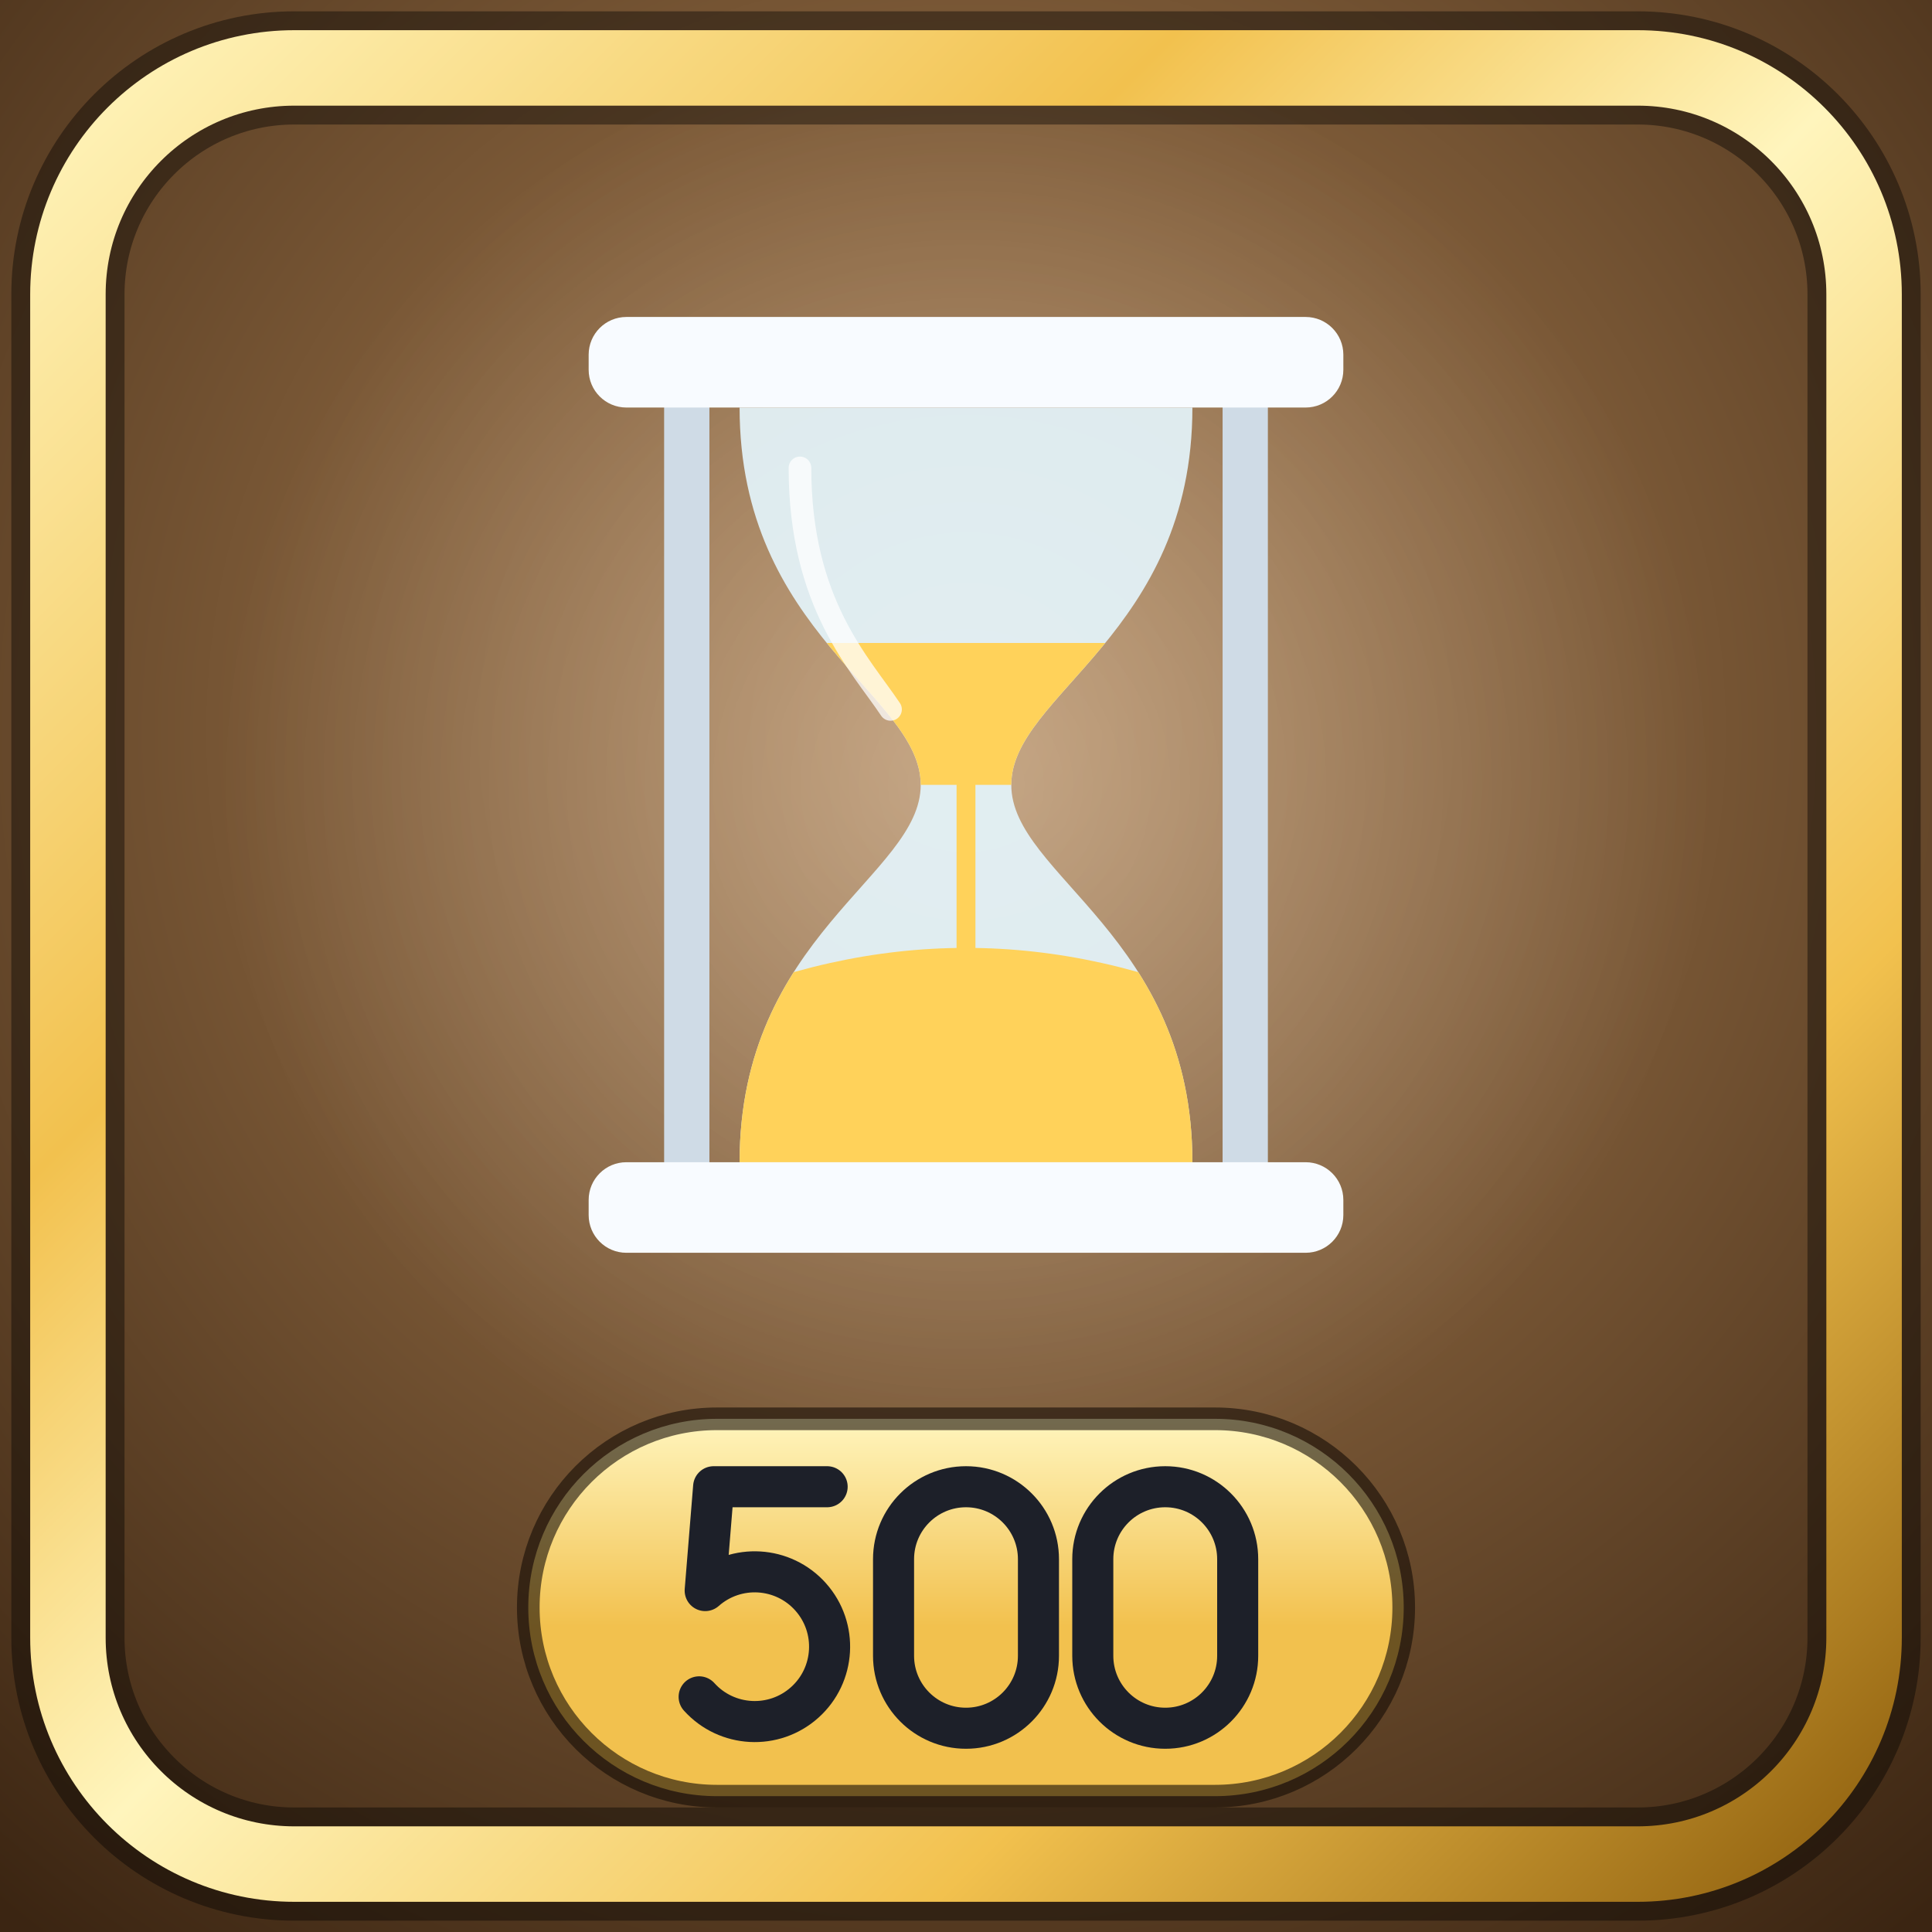
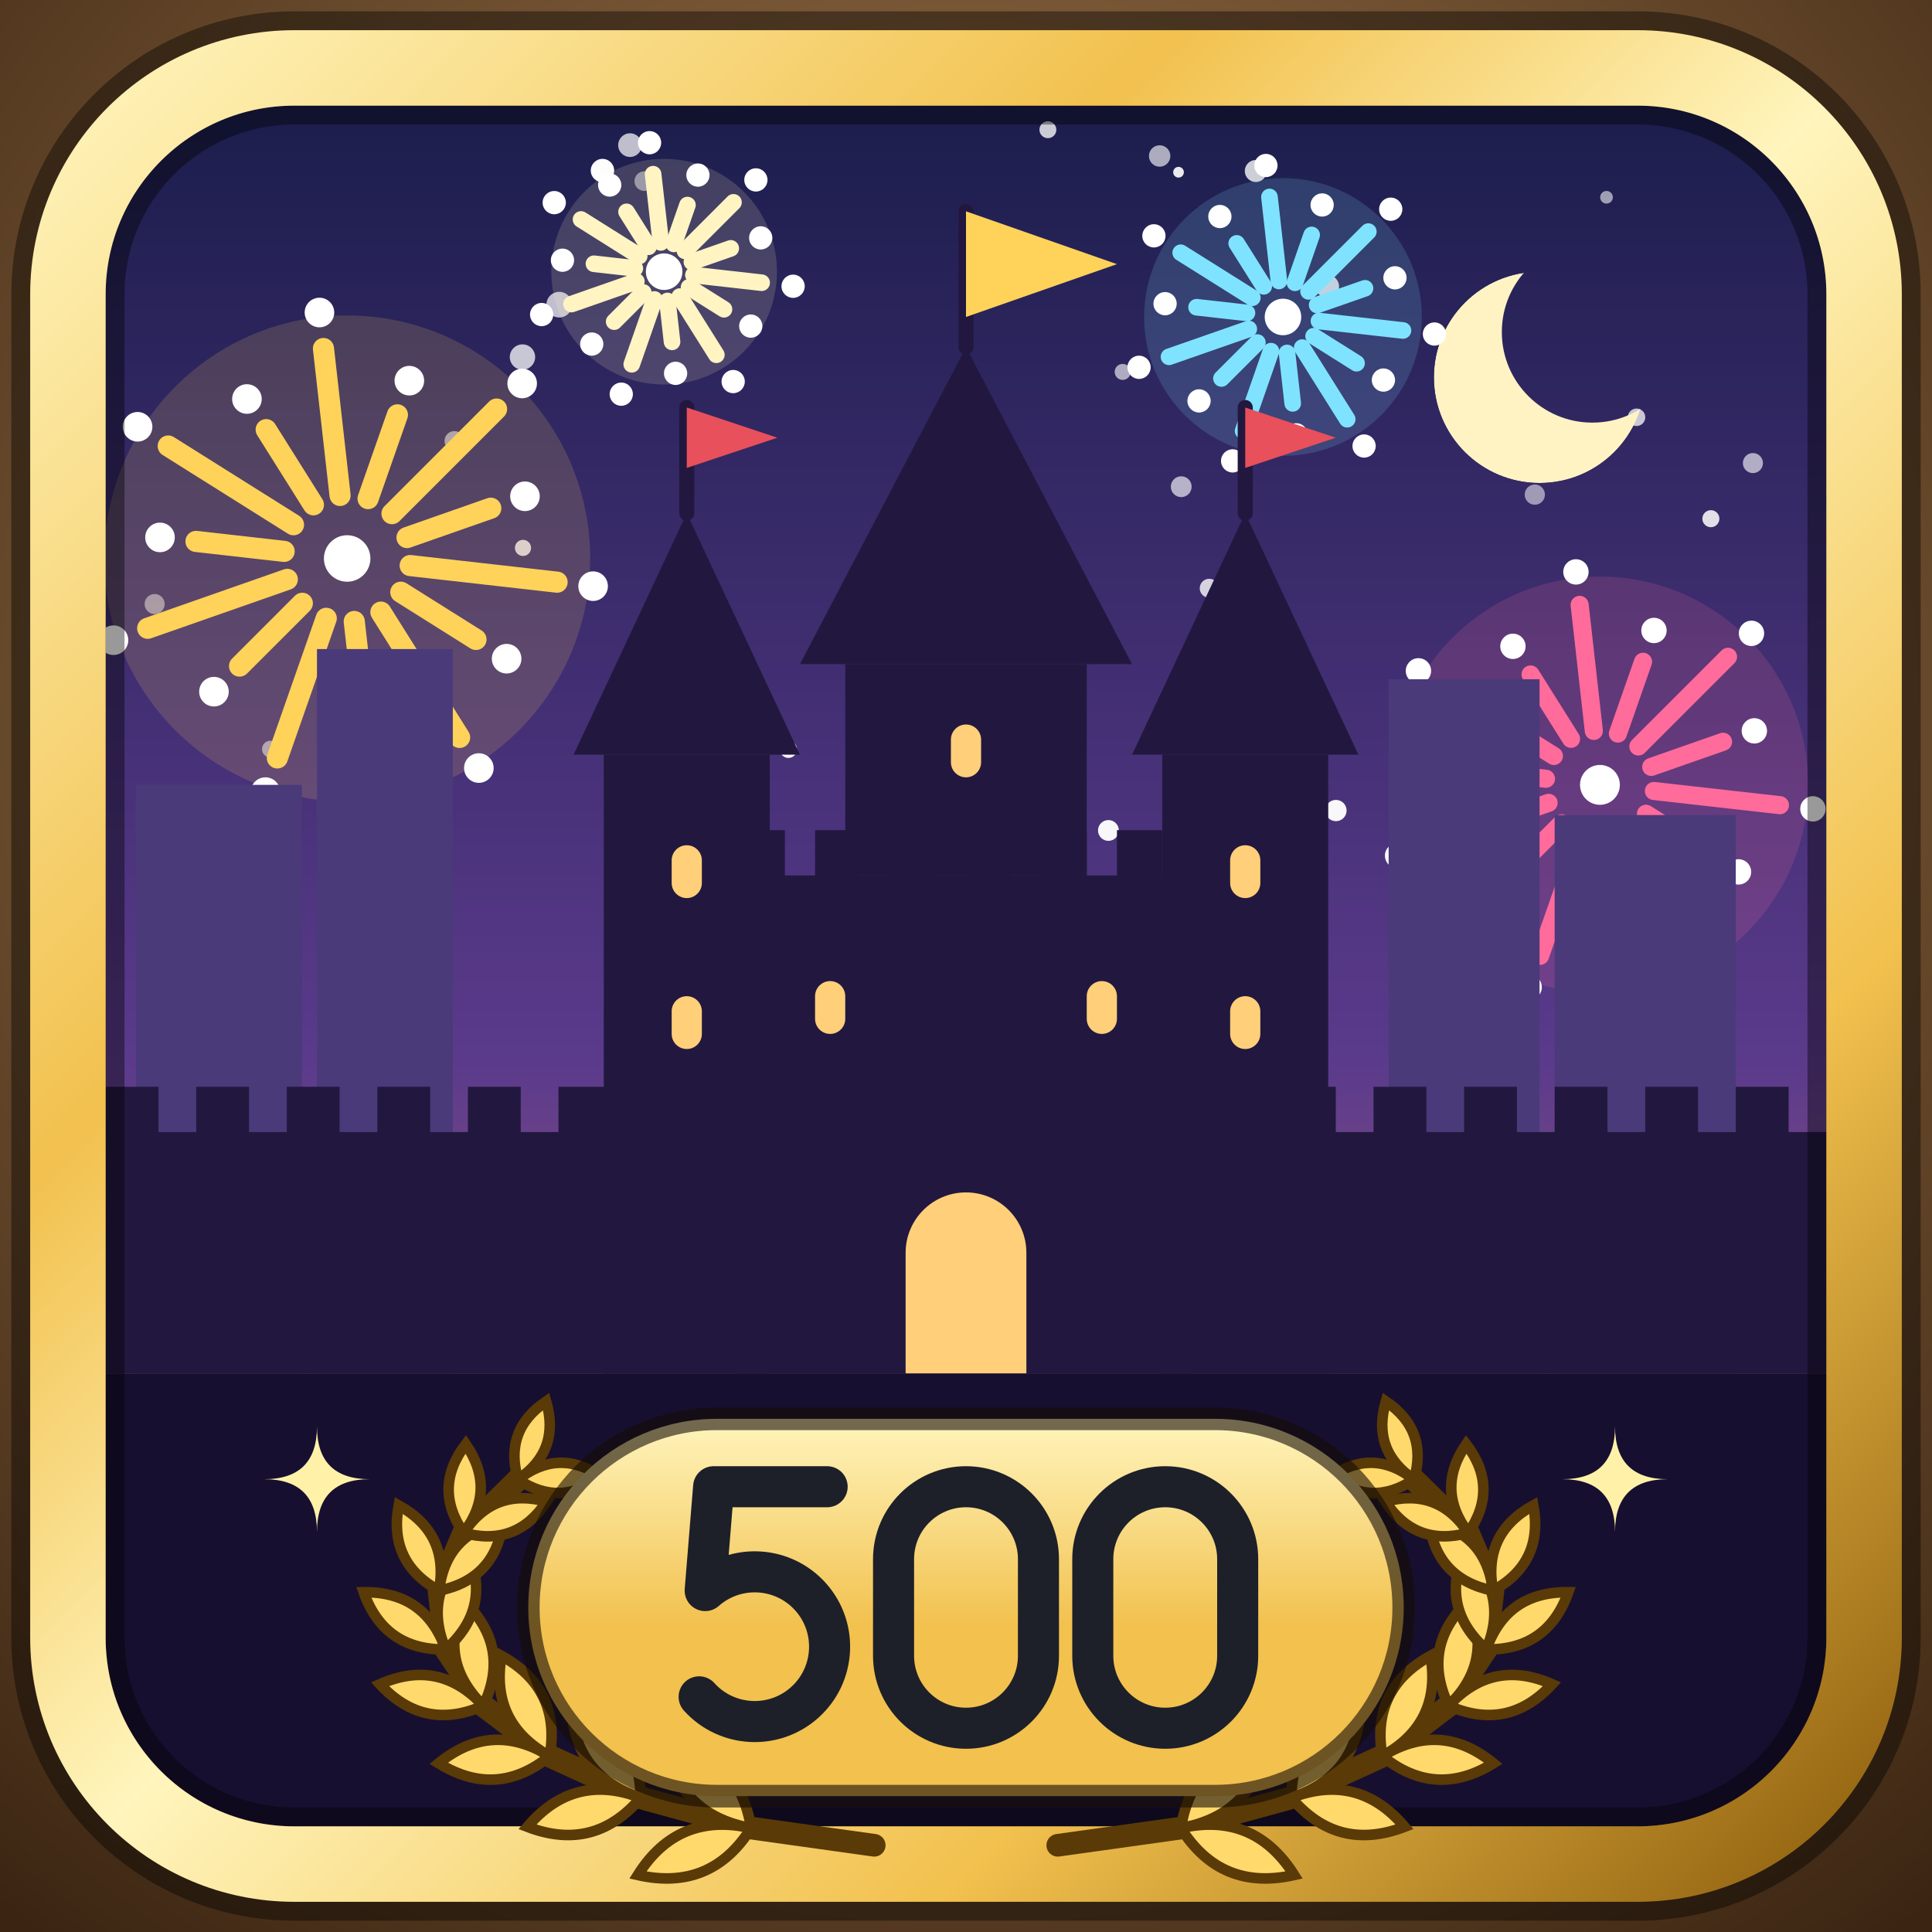
<svg xmlns="http://www.w3.org/2000/svg" viewBox="0 0 256 256" width="256" height="256">
  <defs>
    <radialGradient id="years-500-bg" cx=".5" cy=".38" r=".78">
      <stop offset="0" stop-color="#b08455" />
      <stop offset="1" stop-color="#3b2512" />
    </radialGradient>
    <radialGradient id="years-500-glow">
      <stop offset="0" stop-color="#fff" stop-opacity=".3" />
      <stop offset="1" stop-color="#fff" stop-opacity="0" />
    </radialGradient>
    <linearGradient id="years-500-metal" x1="0" y1="0" x2="1" y2="1">
      <stop offset="0" stop-color="#fff5bd" />
      <stop offset=".3" stop-color="#f2c14e" />
      <stop offset=".5" stop-color="#fff5bd" />
      <stop offset=".75" stop-color="#f2c14e" />
      <stop offset="1" stop-color="#8f600e" />
    </linearGradient>
    <linearGradient id="years-500-badge" x1="0" y1="0" x2="0" y2="1">
      <stop offset="0" stop-color="#fff5bd" />
      <stop offset=".55" stop-color="#f2c14e" />
      <stop offset="1" stop-color="#f2c14e" />
    </linearGradient>
+     <linearGradient id="years-500-sky" x1="0" y1="0" x2="0" y2="1">
+       <stop offset="0" stop-color="#141a45" />
+       <stop offset="0.55" stop-color="#5b3a8c" />
+       <stop offset="1" stop-color="#f08a5d" />
+     </linearGradient>
+     <mask id="years-500-moon">
+       <rect width="256" height="256" fill="#000" />
+       <circle cx="204" cy="50" r="14" fill="#fff" />
+       <circle cx="211" cy="44" r="12" fill="#000" />
+     </mask>
  </defs>
  <rect x="0" y="0" width="256" height="256" fill="url(#years-500-bg)" />
-   <circle cx="128" cy="104" r="100" fill="url(#years-500-glow)" />
  <clipPath id="years-500-inner">
    <rect x="14" y="14" width="228" height="228" rx="25" />
  </clipPath>
  <g clip-path="url(#years-500-inner)">
-     <g transform="translate(48 24)">
-       <rect x="40" y="28" width="6" height="104" fill="#cfdbe6" />
-       <rect x="114" y="28" width="6" height="104" fill="#cfdbe6" />
-       <clipPath id="years-500-glass">
-         <path d="M50 30C50 60 74 68 74 80C74 92 50 100 50 130H110C110 100 86 92 86 80C86 68 110 60 110 30Z" />
-       </clipPath>
-       <path d="M50 30C50 60 74 68 74 80C74 92 50 100 50 130H110C110 100 86 92 86 80C86 68 110 60 110 30Z" fill="#e4f4fb" opacity=".92" />
-       <g clip-path="url(#years-500-glass)">
-         <rect x="40" y="61.2" width="80" height="18.8" fill="#ffd25a" />
-         <path d="M44 130L44 109.6Q80 93.6 116 109.6L116 130Z" fill="#ffd25a" />
-       </g>
-       <path d="M80 80V101.6" fill="none" stroke="#ffd25a" stroke-width="2.5" stroke-linecap="round" stroke-linejoin="round" />
-       <path d="M58 38C58 56 66 64 70 70" fill="none" stroke="#ffffff" stroke-width="3" stroke-linecap="round" stroke-linejoin="round" opacity=".75" />
-       <rect x="30" y="18" width="100" height="12" rx="5" fill="#f8fbff" />
-       <rect x="30" y="130" width="100" height="12" rx="5" fill="#f8fbff" />
-     </g>
+     <rect x="0" y="0" width="256" height="256" fill="url(#years-500-sky)" />
+     <circle cx="69.3" cy="72.6" r="1.07" fill="#ffffff" opacity="0.78" />
+     <circle cx="156.16" cy="22.82" r="0.71" fill="#ffffff" opacity="0.91" />
+     <circle cx="74.1" cy="40.37" r="1.7" fill="#ffffff" opacity="0.71" />
+     <circle cx="203.37" cy="65.54" r="1.34" fill="#ffffff" opacity="0.53" />
+     <circle cx="158.21" cy="106.28" r="1.22" fill="#ffffff" opacity="0.86" />
+     <circle cx="166.4" cy="22.66" r="1.46" fill="#ffffff" opacity="0.78" />
+     <circle cx="83.48" cy="19.23" r="1.57" fill="#ffffff" opacity="0.71" />
+     <circle cx="177.02" cy="107.4" r="1.41" fill="#ffffff" opacity="0.96" />
+     <circle cx="104.47" cy="99.29" r="1.14" fill="#ffffff" opacity="0.96" />
+     <circle cx="212.87" cy="26.14" r="0.84" fill="#ffffff" opacity="0.57" />
+     <circle cx="232.27" cy="61.36" r="1.33" fill="#ffffff" opacity="0.62" />
+     <circle cx="129.62" cy="56.13" r="1.05" fill="#ffffff" opacity="0.77" />
+     <circle cx="146.87" cy="110.04" r="1.38" fill="#ffffff" opacity="0.96" />
+     <circle cx="207.83" cy="119.06" r="1.37" fill="#ffffff" opacity="0.54" />
+     <circle cx="208.78" cy="116.32" r="1.6" fill="#ffffff" opacity="0.76" />
+     <circle cx="175.9" cy="37.96" r="1.53" fill="#ffffff" opacity="0.77" />
+     <circle cx="79.83" cy="22.6" r="1.55" fill="#ffffff" opacity="0.99" />
+     <circle cx="35.83" cy="99.26" r="1.11" fill="#ffffff" opacity="0.53" />
+     <circle cx="81.83" cy="95.95" r="1.57" fill="#ffffff" opacity="0.47" />
+     <circle cx="153.66" cy="20.67" r="1.42" fill="#ffffff" opacity="0.63" />
+     <circle cx="213.32" cy="117.99" r="1.21" fill="#ffffff" opacity="1" />
+     <circle cx="85.37" cy="24" r="1.3" fill="#ffffff" opacity="0.47" />
+     <circle cx="60.21" cy="58.43" r="1.31" fill="#ffffff" opacity="0.54" />
+     <circle cx="25.51" cy="106.25" r="1.01" fill="#ffffff" opacity="0.98" />
+     <circle cx="216.85" cy="55.29" r="1.16" fill="#ffffff" opacity="0.74" />
+     <circle cx="160.23" cy="77.95" r="1.26" fill="#ffffff" opacity="0.79" />
+     <circle cx="226.7" cy="68.73" r="1.13" fill="#ffffff" opacity="0.85" />
+     <circle cx="69.23" cy="47.31" r="1.68" fill="#ffffff" opacity="0.74" />
+     <circle cx="138.85" cy="17.19" r="1.12" fill="#ffffff" opacity="0.77" />
+     <circle cx="20.49" cy="80.04" r="1.33" fill="#ffffff" opacity="0.48" />
+     <circle cx="156.52" cy="64.49" r="1.38" fill="#ffffff" opacity="0.64" />
+     <circle cx="174.36" cy="92.76" r="0.72" fill="#ffffff" opacity="0.48" />
+     <circle cx="167.43" cy="116.18" r="0.95" fill="#ffffff" opacity="0.7" />
+     <circle cx="148.76" cy="49.28" r="1.06" fill="#ffffff" opacity="0.62" />
+     <circle cx="204" cy="50" r="14" fill="#fff3c4" mask="url(#years-500-moon)" />
+     <circle cx="46" cy="74" r="32.2" fill="#ffd25a" opacity=".16" />
+     <path d="M54.35 74.94L73.82 77.14" fill="none" stroke="#ffd25a" stroke-width="2.8" stroke-linecap="round" stroke-linejoin="round" />
+     <circle cx="78.59" cy="77.67" r="1.96" fill="#ffffff" />
+     <path d="M53.11 78.47L63.07 84.73" fill="none" stroke="#ffd25a" stroke-width="2.8" stroke-linecap="round" stroke-linejoin="round" />
+     <circle cx="67.13" cy="87.28" r="1.96" fill="#ffffff" />
+     <path d="M50.47 81.11L60.9 97.71" fill="none" stroke="#ffd25a" stroke-width="2.8" stroke-linecap="round" stroke-linejoin="round" />
+     <circle cx="63.45" cy="101.77" r="1.96" fill="#ffffff" />
+     <path d="M46.94 82.35L48.26 94.03" fill="none" stroke="#ffd25a" stroke-width="2.8" stroke-linecap="round" stroke-linejoin="round" />
+     <circle cx="48.79" cy="98.8" r="1.96" fill="#ffffff" />
+     <path d="M43.23 81.93L36.75 100.43" fill="none" stroke="#ffd25a" stroke-width="2.8" stroke-linecap="round" stroke-linejoin="round" />
+     <circle cx="35.17" cy="104.96" r="1.96" fill="#ffffff" />
+     <path d="M40.06 79.94L31.74 88.26" fill="none" stroke="#ffd25a" stroke-width="2.8" stroke-linecap="round" stroke-linejoin="round" />
+     <circle cx="28.35" cy="91.65" r="1.96" fill="#ffffff" />
+     <path d="M38.07 76.77L19.57 83.25" fill="none" stroke="#ffd25a" stroke-width="2.8" stroke-linecap="round" stroke-linejoin="round" />
+     <circle cx="15.04" cy="84.83" r="1.96" fill="#ffffff" />
+     <path d="M37.65 73.06L25.97 71.74" fill="none" stroke="#ffd25a" stroke-width="2.8" stroke-linecap="round" stroke-linejoin="round" />
+     <circle cx="21.2" cy="71.21" r="1.96" fill="#ffffff" />
+     <path d="M38.89 69.53L22.29 59.1" fill="none" stroke="#ffd25a" stroke-width="2.8" stroke-linecap="round" stroke-linejoin="round" />
+     <circle cx="18.23" cy="56.55" r="1.96" fill="#ffffff" />
+     <path d="M41.53 66.89L35.27 56.93" fill="none" stroke="#ffd25a" stroke-width="2.8" stroke-linecap="round" stroke-linejoin="round" />
+     <circle cx="32.72" cy="52.87" r="1.96" fill="#ffffff" />
+     <path d="M45.06 65.65L42.86 46.18" fill="none" stroke="#ffd25a" stroke-width="2.8" stroke-linecap="round" stroke-linejoin="round" />
+     <circle cx="42.33" cy="41.41" r="1.96" fill="#ffffff" />
+     <path d="M48.77 66.07L52.66 54.97" fill="none" stroke="#ffd25a" stroke-width="2.8" stroke-linecap="round" stroke-linejoin="round" />
+     <circle cx="54.24" cy="50.44" r="1.96" fill="#ffffff" />
+     <path d="M51.94 68.06L65.8 54.2" fill="none" stroke="#ffd25a" stroke-width="2.8" stroke-linecap="round" stroke-linejoin="round" />
+     <circle cx="69.19" cy="50.81" r="1.96" fill="#ffffff" />
+     <path d="M53.93 71.23L65.03 67.34" fill="none" stroke="#ffd25a" stroke-width="2.8" stroke-linecap="round" stroke-linejoin="round" />
+     <circle cx="69.56" cy="65.76" r="1.96" fill="#ffffff" />
+     <circle cx="46" cy="74" r="3.08" fill="#ffffff" />
+     <circle cx="212" cy="104" r="27.6" fill="#ff6b9a" opacity=".16" />
+     <path d="M219.15 104.81L235.85 106.69" fill="none" stroke="#ff6b9a" stroke-width="2.4" stroke-linecap="round" stroke-linejoin="round" />
+     <circle cx="240.22" cy="107.18" r="1.68" fill="#ffffff" />
+     <path d="M218.1 107.83L226.63 113.19" fill="none" stroke="#ff6b9a" stroke-width="2.4" stroke-linecap="round" stroke-linejoin="round" />
+     <circle cx="230.36" cy="115.53" r="1.68" fill="#ffffff" />
+     <path d="M215.83 110.1L224.77 124.32" fill="none" stroke="#ff6b9a" stroke-width="2.4" stroke-linecap="round" stroke-linejoin="round" />
+     <circle cx="227.11" cy="128.05" r="1.68" fill="#ffffff" />
+     <path d="M212.81 111.15L213.93 121.17" fill="none" stroke="#ff6b9a" stroke-width="2.4" stroke-linecap="round" stroke-linejoin="round" />
+     <circle cx="214.43" cy="125.54" r="1.68" fill="#ffffff" />
+     <path d="M209.62 110.8L204.07 126.65" fill="none" stroke="#ff6b9a" stroke-width="2.4" stroke-linecap="round" stroke-linejoin="round" />
+     <circle cx="202.62" cy="130.81" r="1.68" fill="#ffffff" />
+     <path d="M206.91 109.09L199.78 116.22" fill="none" stroke="#ff6b9a" stroke-width="2.4" stroke-linecap="round" stroke-linejoin="round" />
+     <circle cx="196.67" cy="119.33" r="1.68" fill="#ffffff" />
+     <path d="M205.2 106.38L189.35 111.93" fill="none" stroke="#ff6b9a" stroke-width="2.4" stroke-linecap="round" stroke-linejoin="round" />
+     <circle cx="185.19" cy="113.38" r="1.68" fill="#ffffff" />
+     <path d="M204.85 103.19L194.83 102.07" fill="none" stroke="#ff6b9a" stroke-width="2.4" stroke-linecap="round" stroke-linejoin="round" />
+     <circle cx="190.46" cy="101.57" r="1.68" fill="#ffffff" />
+     <path d="M205.9 100.17L191.68 91.23" fill="none" stroke="#ff6b9a" stroke-width="2.4" stroke-linecap="round" stroke-linejoin="round" />
+     <circle cx="187.95" cy="88.89" r="1.68" fill="#ffffff" />
+     <path d="M208.17 97.9L202.81 89.37" fill="none" stroke="#ff6b9a" stroke-width="2.4" stroke-linecap="round" stroke-linejoin="round" />
+     <circle cx="200.47" cy="85.64" r="1.68" fill="#ffffff" />
+     <path d="M211.19 96.85L209.31 80.15" fill="none" stroke="#ff6b9a" stroke-width="2.4" stroke-linecap="round" stroke-linejoin="round" />
+     <circle cx="208.82" cy="75.78" r="1.68" fill="#ffffff" />
+     <path d="M214.38 97.2L217.71 87.69" fill="none" stroke="#ff6b9a" stroke-width="2.4" stroke-linecap="round" stroke-linejoin="round" />
+     <circle cx="219.16" cy="83.54" r="1.68" fill="#ffffff" />
+     <path d="M217.09 98.91L228.97 87.03" fill="none" stroke="#ff6b9a" stroke-width="2.4" stroke-linecap="round" stroke-linejoin="round" />
+     <circle cx="232.08" cy="83.92" r="1.68" fill="#ffffff" />
+     <path d="M218.8 101.62L228.31 98.29" fill="none" stroke="#ff6b9a" stroke-width="2.4" stroke-linecap="round" stroke-linejoin="round" />
+     <circle cx="232.46" cy="96.84" r="1.68" fill="#ffffff" />
+     <circle cx="212" cy="104" r="2.64" fill="#ffffff" />
+     <circle cx="170" cy="42" r="18.4" fill="#7fe3ff" opacity=".16" />
+     <path d="M174.77 42.54L185.9 43.79" fill="none" stroke="#7fe3ff" stroke-width="2.2" stroke-linecap="round" stroke-linejoin="round" />
+     <circle cx="190.07" cy="44.26" r="1.54" fill="#ffffff" />
+     <path d="M174.06 44.55L179.75 48.13" fill="none" stroke="#7fe3ff" stroke-width="2.2" stroke-linecap="round" stroke-linejoin="round" />
+     <circle cx="183.31" cy="50.36" r="1.54" fill="#ffffff" />
+     <path d="M172.55 46.06L178.51 55.55" fill="none" stroke="#7fe3ff" stroke-width="2.2" stroke-linecap="round" stroke-linejoin="round" />
+     <circle cx="180.75" cy="59.1" r="1.54" fill="#ffffff" />
+     <path d="M170.54 46.77L171.29 53.45" fill="none" stroke="#7fe3ff" stroke-width="2.2" stroke-linecap="round" stroke-linejoin="round" />
+     <circle cx="171.76" cy="57.62" r="1.54" fill="#ffffff" />
+     <path d="M168.41 46.53L164.72 57.1" fill="none" stroke="#7fe3ff" stroke-width="2.2" stroke-linecap="round" stroke-linejoin="round" />
+     <circle cx="163.33" cy="61.07" r="1.54" fill="#ffffff" />
+     <path d="M166.61 45.39L161.85 50.15" fill="none" stroke="#7fe3ff" stroke-width="2.2" stroke-linecap="round" stroke-linejoin="round" />
+     <circle cx="158.88" cy="53.12" r="1.54" fill="#ffffff" />
+     <path d="M165.47 43.59L154.9 47.28" fill="none" stroke="#7fe3ff" stroke-width="2.2" stroke-linecap="round" stroke-linejoin="round" />
+     <circle cx="150.93" cy="48.67" r="1.54" fill="#ffffff" />
+     <path d="M165.23 41.46L158.55 40.71" fill="none" stroke="#7fe3ff" stroke-width="2.2" stroke-linecap="round" stroke-linejoin="round" />
+     <circle cx="154.38" cy="40.24" r="1.54" fill="#ffffff" />
+     <path d="M165.94 39.45L156.45 33.49" fill="none" stroke="#7fe3ff" stroke-width="2.2" stroke-linecap="round" stroke-linejoin="round" />
+     <circle cx="152.9" cy="31.25" r="1.54" fill="#ffffff" />
+     <path d="M167.45 37.94L163.87 32.25" fill="none" stroke="#7fe3ff" stroke-width="2.2" stroke-linecap="round" stroke-linejoin="round" />
+     <circle cx="161.64" cy="28.69" r="1.54" fill="#ffffff" />
+     <path d="M169.46 37.23L168.21 26.1" fill="none" stroke="#7fe3ff" stroke-width="2.2" stroke-linecap="round" stroke-linejoin="round" />
+     <circle cx="167.74" cy="21.93" r="1.54" fill="#ffffff" />
+     <path d="M171.59 37.47L173.8 31.13" fill="none" stroke="#7fe3ff" stroke-width="2.2" stroke-linecap="round" stroke-linejoin="round" />
+     <circle cx="175.19" cy="27.16" r="1.54" fill="#ffffff" />
+     <path d="M173.39 38.61L181.31 30.69" fill="none" stroke="#7fe3ff" stroke-width="2.2" stroke-linecap="round" stroke-linejoin="round" />
+     <circle cx="184.28" cy="27.72" r="1.54" fill="#ffffff" />
+     <path d="M174.53 40.41L180.87 38.2" fill="none" stroke="#7fe3ff" stroke-width="2.2" stroke-linecap="round" stroke-linejoin="round" />
+     <circle cx="184.84" cy="36.81" r="1.54" fill="#ffffff" />
+     <circle cx="170" cy="42" r="2.42" fill="#ffffff" />
+     <circle cx="88" cy="36" r="14.95" fill="#fff4c2" opacity=".16" />
+     <path d="M91.88 36.44L100.92 37.46" fill="none" stroke="#fff4c2" stroke-width="2.2" stroke-linecap="round" stroke-linejoin="round" />
+     <circle cx="105.09" cy="37.93" r="1.54" fill="#ffffff" />
+     <path d="M91.3 38.07L95.93 40.98" fill="none" stroke="#fff4c2" stroke-width="2.2" stroke-linecap="round" stroke-linejoin="round" />
+     <circle cx="99.48" cy="43.21" r="1.54" fill="#ffffff" />
+     <path d="M90.07 39.3L94.92 47.01" fill="none" stroke="#fff4c2" stroke-width="2.2" stroke-linecap="round" stroke-linejoin="round" />
+     <circle cx="97.15" cy="50.56" r="1.54" fill="#ffffff" />
+     <path d="M88.44 39.88L89.05 45.3" fill="none" stroke="#fff4c2" stroke-width="2.2" stroke-linecap="round" stroke-linejoin="round" />
+     <circle cx="89.52" cy="49.47" r="1.54" fill="#ffffff" />
+     <path d="M86.71 39.68L83.71 48.27" fill="none" stroke="#fff4c2" stroke-width="2.2" stroke-linecap="round" stroke-linejoin="round" />
+     <circle cx="82.32" cy="52.23" r="1.54" fill="#ffffff" />
+     <path d="M85.24 38.76L81.38 42.62" fill="none" stroke="#fff4c2" stroke-width="2.2" stroke-linecap="round" stroke-linejoin="round" />
+     <circle cx="78.41" cy="45.59" r="1.54" fill="#ffffff" />
+     <path d="M84.32 37.29L75.73 40.29" fill="none" stroke="#fff4c2" stroke-width="2.2" stroke-linecap="round" stroke-linejoin="round" />
+     <circle cx="71.77" cy="41.68" r="1.54" fill="#ffffff" />
+     <path d="M84.12 35.56L78.7 34.95" fill="none" stroke="#fff4c2" stroke-width="2.2" stroke-linecap="round" stroke-linejoin="round" />
+     <circle cx="74.53" cy="34.48" r="1.54" fill="#ffffff" />
+     <path d="M84.7 33.93L76.99 29.08" fill="none" stroke="#fff4c2" stroke-width="2.2" stroke-linecap="round" stroke-linejoin="round" />
+     <circle cx="73.44" cy="26.85" r="1.54" fill="#ffffff" />
+     <path d="M85.93 32.7L83.02 28.07" fill="none" stroke="#fff4c2" stroke-width="2.2" stroke-linecap="round" stroke-linejoin="round" />
+     <circle cx="80.79" cy="24.52" r="1.54" fill="#ffffff" />
+     <path d="M87.56 32.12L86.54 23.08" fill="none" stroke="#fff4c2" stroke-width="2.2" stroke-linecap="round" stroke-linejoin="round" />
+     <circle cx="86.07" cy="18.91" r="1.54" fill="#ffffff" />
+     <path d="M89.29 32.32L91.09 27.17" fill="none" stroke="#fff4c2" stroke-width="2.2" stroke-linecap="round" stroke-linejoin="round" />
+     <circle cx="92.48" cy="23.2" r="1.54" fill="#ffffff" />
+     <path d="M90.76 33.24L97.19 26.81" fill="none" stroke="#fff4c2" stroke-width="2.2" stroke-linecap="round" stroke-linejoin="round" />
+     <circle cx="100.16" cy="23.84" r="1.54" fill="#ffffff" />
+     <path d="M91.68 34.71L96.83 32.91" fill="none" stroke="#fff4c2" stroke-width="2.2" stroke-linecap="round" stroke-linejoin="round" />
+     <circle cx="100.8" cy="31.52" r="1.54" fill="#ffffff" />
+     <circle cx="88" cy="36" r="2.42" fill="#ffffff" />
+     <rect x="18" y="104" width="22" height="78" fill="#4a3a7a" />
+     <rect x="42" y="86" width="18" height="96" fill="#4a3a7a" />
+     <rect x="184" y="90" width="20" height="92" fill="#4a3a7a" />
+     <rect x="206" y="108" width="24" height="74" fill="#4a3a7a" />
+     <rect x="14" y="150" width="228" height="32" fill="#22183f" />
+     <rect x="14" y="144" width="7" height="7" fill="#22183f" />
+     <rect x="26" y="144" width="7" height="7" fill="#22183f" />
+     <rect x="38" y="144" width="7" height="7" fill="#22183f" />
+     <rect x="50" y="144" width="7" height="7" fill="#22183f" />
+     <rect x="62" y="144" width="7" height="7" fill="#22183f" />
+     <rect x="74" y="144" width="7" height="7" fill="#22183f" />
+     <rect x="86" y="144" width="7" height="7" fill="#22183f" />
+     <rect x="98" y="144" width="7" height="7" fill="#22183f" />
+     <rect x="110" y="144" width="7" height="7" fill="#22183f" />
+     <rect x="122" y="144" width="7" height="7" fill="#22183f" />
+     <rect x="134" y="144" width="7" height="7" fill="#22183f" />
+     <rect x="146" y="144" width="7" height="7" fill="#22183f" />
+     <rect x="158" y="144" width="7" height="7" fill="#22183f" />
+     <rect x="170" y="144" width="7" height="7" fill="#22183f" />
+     <rect x="182" y="144" width="7" height="7" fill="#22183f" />
+     <rect x="194" y="144" width="7" height="7" fill="#22183f" />
+     <rect x="206" y="144" width="7" height="7" fill="#22183f" />
+     <rect x="218" y="144" width="7" height="7" fill="#22183f" />
+     <rect x="230" y="144" width="7" height="7" fill="#22183f" />
+     <rect x="80" y="100" width="22" height="82" fill="#22183f" />
+     <rect x="154" y="100" width="22" height="82" fill="#22183f" />
+     <path d="M76 100L91 68L106 100Z" fill="#22183f" />
+     <path d="M150 100L165 68L180 100Z" fill="#22183f" />
+     <rect x="98" y="116" width="60" height="66" fill="#22183f" />
+     <rect x="112" y="88" width="32" height="28" fill="#22183f" />
+     <path d="M106 88L128 46L150 88Z" fill="#22183f" />
+     <rect x="98" y="110" width="6" height="7" fill="#22183f" />
+     <rect x="108" y="110" width="6" height="7" fill="#22183f" />
+     <rect x="118" y="110" width="6" height="7" fill="#22183f" />
+     <rect x="128" y="110" width="6" height="7" fill="#22183f" />
+     <rect x="138" y="110" width="6" height="7" fill="#22183f" />
+     <rect x="148" y="110" width="6" height="7" fill="#22183f" />
+     <path d="M120 182V166A8 8 0 0 1 136 166V182Z" fill="#ffcf7a" />
+     <rect x="89" y="112" width="4" height="7" rx="2" fill="#ffcf7a" />
+     <rect x="163" y="112" width="4" height="7" rx="2" fill="#ffcf7a" />
+     <rect x="89" y="132" width="4" height="7" rx="2" fill="#ffcf7a" />
+     <rect x="163" y="132" width="4" height="7" rx="2" fill="#ffcf7a" />
+     <rect x="126" y="96" width="4" height="7" rx="2" fill="#ffcf7a" />
+     <rect x="108" y="130" width="4" height="7" rx="2" fill="#ffcf7a" />
+     <rect x="144" y="130" width="4" height="7" rx="2" fill="#ffcf7a" />
+     <path d="M91 68V54M165 68V54M128 46V28" fill="none" stroke="#22183f" stroke-width="2" stroke-linecap="round" stroke-linejoin="round" />
+     <path d="M91 54L103 58L91 62Z" fill="#e8505b" />
+     <path d="M165 54L177 58L165 62Z" fill="#e8505b" />
+     <path d="M128 28L148 35L128 42Z" fill="#ffd25a" />
+     <rect x="0" y="182" width="256" height="74" fill="#170f30" />
  </g>
  <rect x="9" y="9" width="238" height="238" rx="30" fill="none" stroke="#000" stroke-opacity=".4" stroke-width="15" />
  <rect x="9" y="9" width="238" height="238" rx="30" fill="none" stroke="url(#years-500-metal)" stroke-width="10" />
+   <path d="M115.84 244.51L99.53 242.23L84.9 238.22L72.84 232.7L64.05 226.02L59.06 218.56L58.17 210.77L61.43 203.11L68.64 196.04" fill="none" stroke="#5a3a06" stroke-width="3" stroke-linecap="round" stroke-linejoin="round" />
+   <path d="M0 0Q8.12 -5.75 16.25 0Q8.12 5.75 0 0Z" fill="#ffd96b" stroke="#5a3a06" stroke-width="1.4" transform="translate(99.53 242.23) rotate(-202.5)" />
+   <path d="M0 0Q8.12 -5.75 16.25 0Q8.12 5.75 0 0Z" fill="#ffd96b" stroke="#5a3a06" stroke-width="1.4" transform="translate(99.53 242.23) rotate(-134.5)" />
+   <path d="M0 0Q7.75 -5.5 15.5 0Q7.75 5.5 0 0Z" fill="#ffd96b" stroke="#5a3a06" stroke-width="1.4" transform="translate(84.9 238.22) rotate(-194.35)" />
+   <path d="M0 0Q7.75 -5.5 15.5 0Q7.75 5.5 0 0Z" fill="#ffd96b" stroke="#5a3a06" stroke-width="1.4" transform="translate(84.9 238.22) rotate(-126.35)" />
+   <path d="M0 0Q7.38 -5.25 14.75 0Q7.38 5.25 0 0Z" fill="#ffd96b" stroke="#5a3a06" stroke-width="1.4" transform="translate(72.84 232.7) rotate(-183.67)" />
+   <path d="M0 0Q7.38 -5.25 14.75 0Q7.38 5.25 0 0Z" fill="#ffd96b" stroke="#5a3a06" stroke-width="1.4" transform="translate(72.84 232.7) rotate(-115.67)" />
+   <path d="M0 0Q7 -5 14 0Q7 5 0 0Z" fill="#ffd96b" stroke="#5a3a06" stroke-width="1.4" transform="translate(64.05 226.02) rotate(-168.24)" />
+   <path d="M0 0Q7 -5 14 0Q7 5 0 0Z" fill="#ffd96b" stroke="#5a3a06" stroke-width="1.4" transform="translate(64.05 226.02) rotate(-100.24)" />
+   <path d="M0 0Q6.62 -4.75 13.25 0Q6.62 4.75 0 0Z" fill="#ffd96b" stroke="#5a3a06" stroke-width="1.4" transform="translate(59.06 218.56) rotate(-145.09)" />
+   <path d="M0 0Q6.62 -4.75 13.25 0Q6.62 4.75 0 0Z" fill="#ffd96b" stroke="#5a3a06" stroke-width="1.4" transform="translate(59.06 218.56) rotate(-77.09)" />
+   <path d="M0 0Q6.25 -4.5 12.5 0Q6.25 4.5 0 0Z" fill="#ffd96b" stroke="#5a3a06" stroke-width="1.4" transform="translate(58.17 210.77) rotate(-115.3)" />
+   <path d="M0 0Q6.25 -4.5 12.5 0Q6.25 4.5 0 0Z" fill="#ffd96b" stroke="#5a3a06" stroke-width="1.4" transform="translate(58.17 210.77) rotate(-47.3)" />
+   <path d="M0 0Q5.88 -4.25 11.75 0Q5.88 4.25 0 0Z" fill="#ffd96b" stroke="#5a3a06" stroke-width="1.4" transform="translate(61.43 203.11) rotate(-88.6)" />
+   <path d="M0 0Q5.88 -4.25 11.75 0Q5.88 4.25 0 0Z" fill="#ffd96b" stroke="#5a3a06" stroke-width="1.4" transform="translate(61.43 203.11) rotate(-20.6)" />
+   <path d="M0 0Q5.5 -4 11 0Q5.5 4 0 0Z" fill="#ffd96b" stroke="#5a3a06" stroke-width="1.4" transform="translate(68.64 196.04) rotate(-70.19)" />
+   <path d="M0 0Q5.5 -4 11 0Q5.5 4 0 0Z" fill="#ffd96b" stroke="#5a3a06" stroke-width="1.4" transform="translate(68.64 196.04) rotate(-2.19)" />
+   <path d="M140.16 244.51L156.47 242.23L171.1 238.22L183.16 232.7L191.95 226.02L196.94 218.56L197.83 210.77L194.57 203.11L187.36 196.04" fill="none" stroke="#5a3a06" stroke-width="3" stroke-linecap="round" stroke-linejoin="round" />
+   <path d="M0 0Q8.12 -5.75 16.25 0Q8.12 5.75 0 0Z" fill="#ffd96b" stroke="#5a3a06" stroke-width="1.4" transform="translate(156.47 242.23) rotate(314.5)" />
+   <path d="M0 0Q8.12 -5.75 16.25 0Q8.12 5.75 0 0Z" fill="#ffd96b" stroke="#5a3a06" stroke-width="1.4" transform="translate(156.47 242.23) rotate(382.5)" />
+   <path d="M0 0Q7.75 -5.5 15.5 0Q7.75 5.5 0 0Z" fill="#ffd96b" stroke="#5a3a06" stroke-width="1.4" transform="translate(171.1 238.22) rotate(306.35)" />
+   <path d="M0 0Q7.75 -5.5 15.5 0Q7.75 5.5 0 0Z" fill="#ffd96b" stroke="#5a3a06" stroke-width="1.4" transform="translate(171.1 238.22) rotate(374.35)" />
+   <path d="M0 0Q7.38 -5.25 14.75 0Q7.38 5.25 0 0Z" fill="#ffd96b" stroke="#5a3a06" stroke-width="1.4" transform="translate(183.16 232.7) rotate(295.67)" />
+   <path d="M0 0Q7.38 -5.25 14.75 0Q7.38 5.25 0 0Z" fill="#ffd96b" stroke="#5a3a06" stroke-width="1.4" transform="translate(183.16 232.7) rotate(363.67)" />
+   <path d="M0 0Q7 -5 14 0Q7 5 0 0Z" fill="#ffd96b" stroke="#5a3a06" stroke-width="1.4" transform="translate(191.95 226.02) rotate(280.24)" />
+   <path d="M0 0Q7 -5 14 0Q7 5 0 0Z" fill="#ffd96b" stroke="#5a3a06" stroke-width="1.4" transform="translate(191.95 226.02) rotate(348.24)" />
+   <path d="M0 0Q6.62 -4.75 13.25 0Q6.62 4.75 0 0Z" fill="#ffd96b" stroke="#5a3a06" stroke-width="1.4" transform="translate(196.94 218.56) rotate(257.09)" />
+   <path d="M0 0Q6.62 -4.75 13.25 0Q6.62 4.75 0 0Z" fill="#ffd96b" stroke="#5a3a06" stroke-width="1.4" transform="translate(196.94 218.56) rotate(325.09)" />
+   <path d="M0 0Q6.25 -4.5 12.5 0Q6.25 4.5 0 0Z" fill="#ffd96b" stroke="#5a3a06" stroke-width="1.4" transform="translate(197.83 210.77) rotate(227.3)" />
+   <path d="M0 0Q6.25 -4.5 12.5 0Q6.25 4.5 0 0Z" fill="#ffd96b" stroke="#5a3a06" stroke-width="1.4" transform="translate(197.83 210.77) rotate(295.3)" />
+   <path d="M0 0Q5.88 -4.25 11.75 0Q5.88 4.25 0 0Z" fill="#ffd96b" stroke="#5a3a06" stroke-width="1.4" transform="translate(194.57 203.11) rotate(200.6)" />
+   <path d="M0 0Q5.88 -4.25 11.75 0Q5.88 4.25 0 0Z" fill="#ffd96b" stroke="#5a3a06" stroke-width="1.4" transform="translate(194.57 203.11) rotate(268.6)" />
+   <path d="M0 0Q5.5 -4 11 0Q5.5 4 0 0Z" fill="#ffd96b" stroke="#5a3a06" stroke-width="1.4" transform="translate(187.36 196.04) rotate(182.19)" />
+   <path d="M0 0Q5.5 -4 11 0Q5.5 4 0 0Z" fill="#ffd96b" stroke="#5a3a06" stroke-width="1.4" transform="translate(187.36 196.04) rotate(250.19)" />
+   <path d="M42 189Q42 196 49 196Q42 196 42 203Q42 196 35 196Q42 196 42 189Z" fill="#fff2a8" />
+   <path d="M214 189Q214 196 221 196Q214 196 214 203Q214 196 207 196Q214 196 214 189Z" fill="#fff2a8" />
  <rect x="70" y="188" width="116" height="50" rx="25" fill="url(#years-500-badge)" stroke="#140d06" stroke-opacity=".6" stroke-width="3" />
  <g transform="translate(0 197) scale(1.6)" fill="none" stroke="#1d2029" stroke-width="3.4" stroke-linecap="round" stroke-linejoin="round">
    <path transform="translate(57.5 0)" d="M11 0H1.6L0.9 8.6A6.2 6.2 0 1 1 0.4 17.4" />
    <path transform="translate(74 0)" d="M0 6A6 6 0 0 1 12 6V14A6 6 0 0 1 0 14Z" />
    <path transform="translate(90.5 0)" d="M0 6A6 6 0 0 1 12 6V14A6 6 0 0 1 0 14Z" />
  </g>
</svg>
